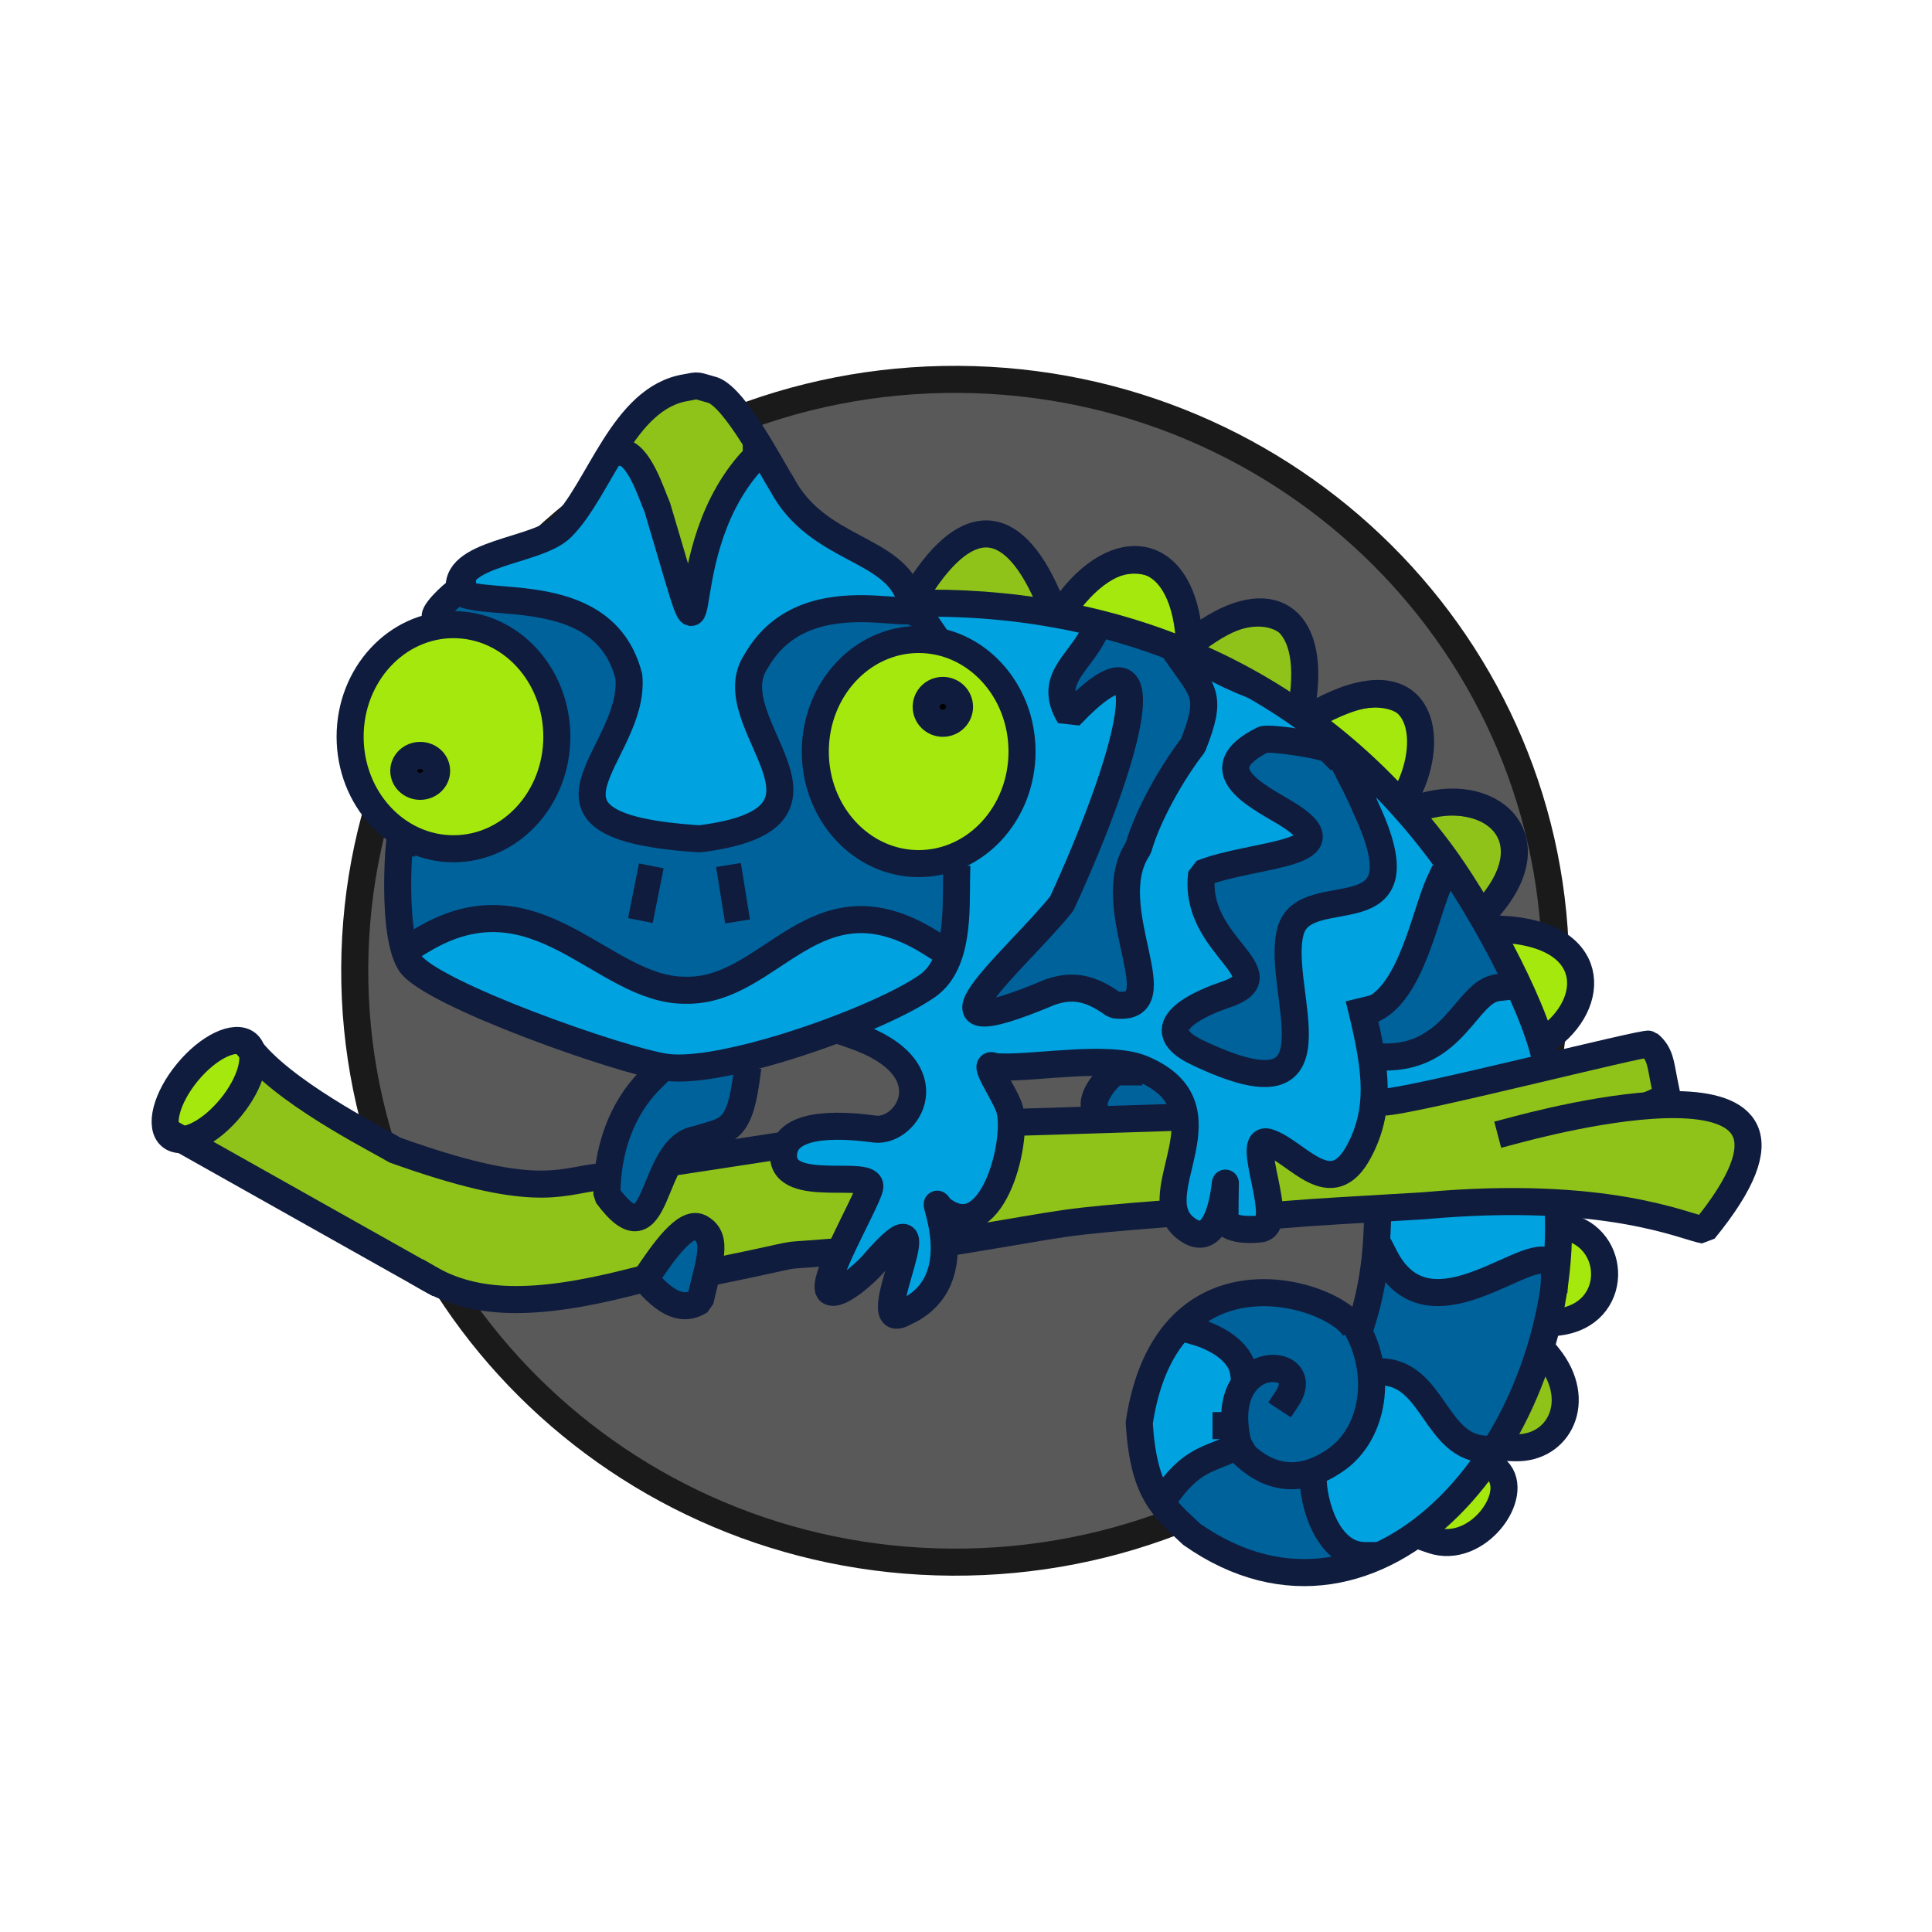
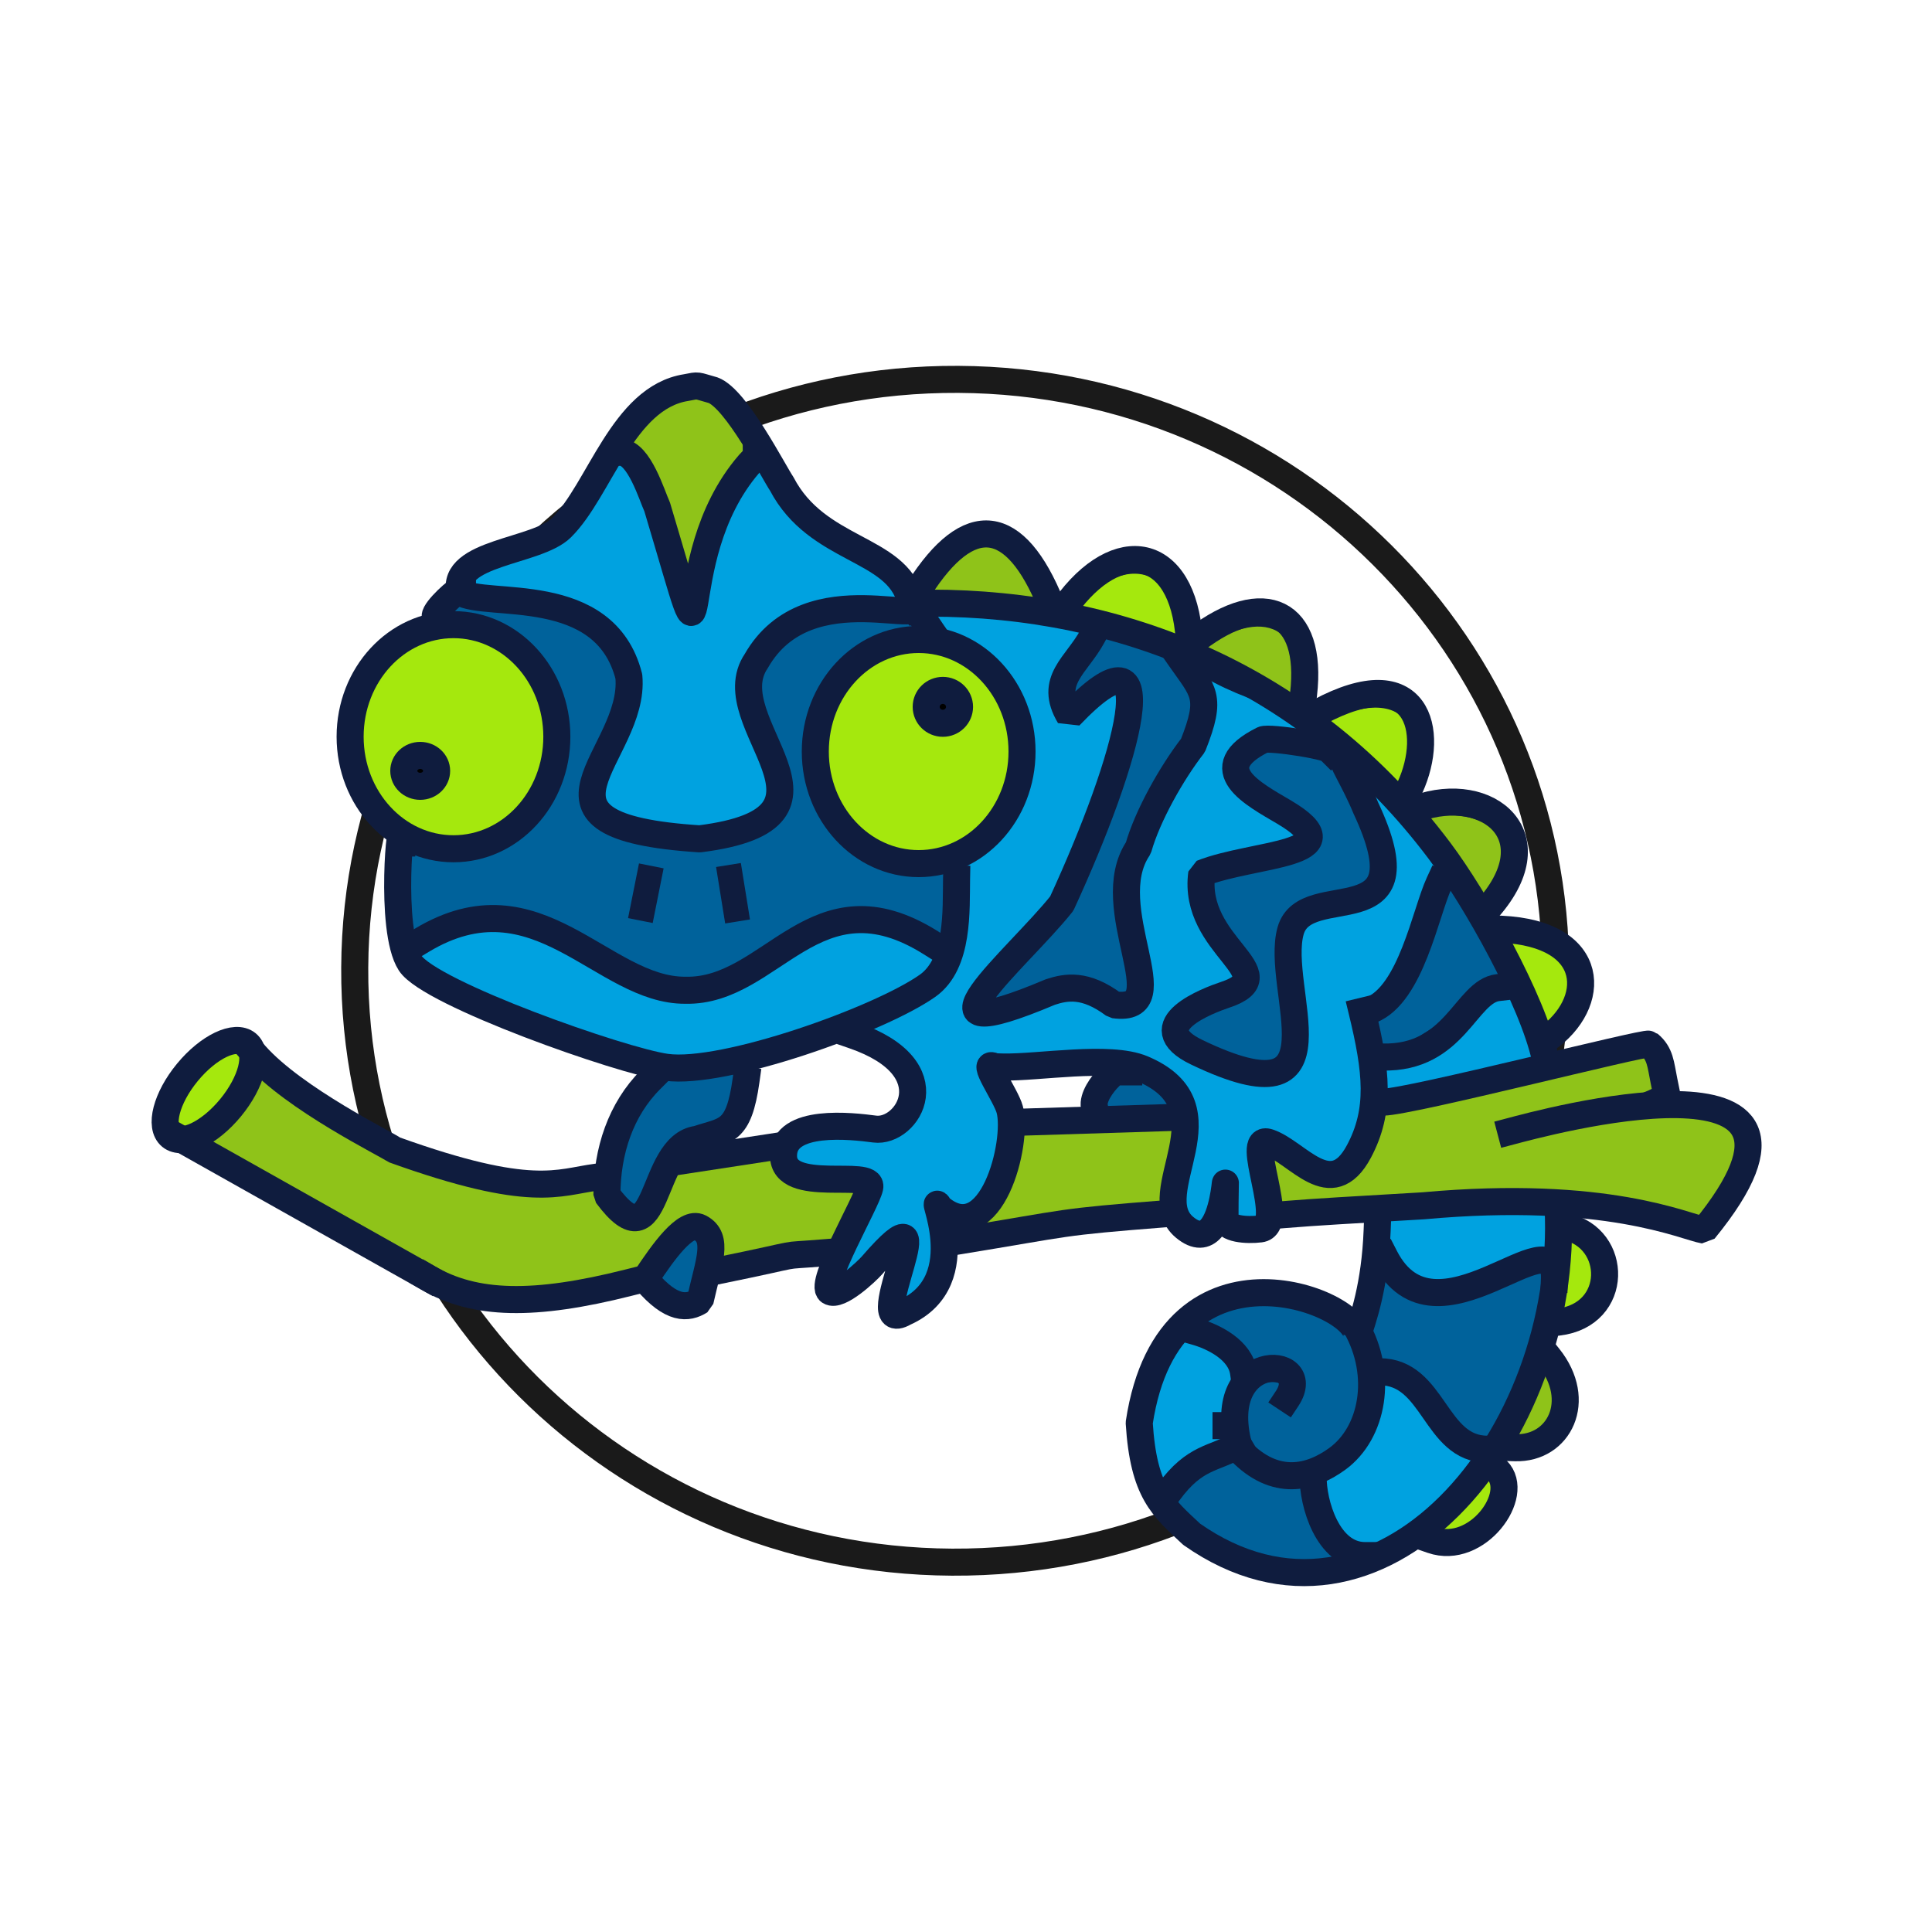
<svg xmlns="http://www.w3.org/2000/svg" width="240pt" height="240pt" viewBox="0 0 240 240" version="1.1" id="svg1">
  <style type="text/css">
+       #back-circle {
+         fill: url(#concrete);
+       }
      #lefteyegroup, #righteyegroup {
         transform-box: fill-box;
         transform-origin: center;
         animation: 2s linear 0s infinite eyespin;
         animation-play-state: paused;
      }
      #lefteyegroup:hover, #righteyegroup:hover { 
         animation-play-state: running;
      }
      @keyframes eyespin {
         from { transform: rotate(0deg) }
         to { transform: rotate(360deg) }
      }
      #stripe1 { animation: 8s linear 1s infinite stripe1pulse }
      #stripe2 { animation: 8s linear 1s infinite stripe2pulse }
      #stripe3 { animation: 8s linear 1s infinite stripe3pulse }
      #stripe4 { animation: 8s linear 1s infinite stripe4pulse }
      #stripe5 { animation: 8s linear 1s infinite stripe5pulse }
      #stripe6 { animation: 8s linear 1s infinite stripe6pulse }
      @keyframes stripe1pulse { 8% { fill: #03629c } 20% { fill: #8fc219 } 32% { fill: #03629c } }
      @keyframes stripe2pulse { 20% { fill: #03629c } 32% { fill: #8fc219 } 44% { fill: #03629c } }
      @keyframes stripe3pulse { 32% { fill: #03629c } 44% { fill: #8fc219 } 56% { fill: #03629c } }
      @keyframes stripe4pulse { 44% { fill: #03629c } 56% { fill: #8fc219 } 68% { fill: #03629c } }
      @keyframes stripe5pulse { 56% { fill: #03629c } 68% { fill: #8fc219 } 80% { fill: #03629c } }
      @keyframes stripe6pulse { 68% { fill: #03629c } 80% { fill: #8fc219 } 92% { fill: #03629c } }
   </style>
-   <defs id="defs1" />
+   <defs id="defs1">
+   </defs>
  <g id="logo" style="display:inline">
-     <ellipse id="shape0" transform="rotate(0.3086521,-8651.406,8276.95)" rx="74.59" ry="73.466" cx="74.59" cy="73.466" fill="#595959" fill-rule="evenodd" stroke="#1a1a1a" stroke-width="3.36" stroke-linecap="square" stroke-linejoin="bevel" />
+     <ellipse id="back-circle" transform="rotate(0.3086521,-8651.406,8276.95)" rx="74.59" ry="73.466" cx="74.59" cy="73.466" fill="#595959" fill-rule="evenodd" stroke="#1a1a1a" stroke-width="3.36" stroke-linecap="square" stroke-linejoin="bevel" />
    <path id="stripe6" transform="translate(148.6496,160.5667)" fill="#00629b" fill-rule="evenodd" stroke="#00629b" stroke-width="0.48" stroke-linecap="square" stroke-linejoin="bevel" d="M 5.826,9.926 C 7.617,10.751 4.575,6.003 2.773,5.202 -5.664,1.452 7.444,0 11.697,0 18.277,0 23.022,9.907 21.028,15.67 16.378,28.12 0.364,24.485 5.826,9.926" />
    <path id="stripe5" transform="translate(143.3435,179.6502)" fill="#00629b" fill-rule="evenodd" stroke="#00629b" stroke-width="0.48" stroke-linecap="square" stroke-linejoin="bevel" d="M 20.042,3.827 C 18.735,7.766 32.169,18.851 15.134,15.914 9.591,14.958 0,6.339 0,6.339 0,6.339 8.48,0.731 9.379,0 12.172,0.019 14.04,4.781 20.042,3.827 Z" />
    <path id="stripe4" transform="translate(169.2213,156.1732)" fill="#00629b" fill-rule="evenodd" stroke="#666666" stroke-width="0.48" stroke-linecap="square" stroke-linejoin="bevel" d="M 0.83,5.921 C -2.625,9.858 5.15,18.01 15.963,23.331 17.646,22.49 18.373,17.726 19.247,16.211 25.355,1.703 23.871,-3.69 13.021,3.402 7.227,5.011 4.896,1.422 2.275,0.26 -0.346,-0.903 4.285,1.985 0.83,5.921 Z" />
    <path id="shape22" transform="translate(22.35456,129.7005)" fill="#8fc319" stroke="#0f1c3e" stroke-width="0.48" stroke-linecap="square" stroke-linejoin="bevel" d="m 30.79,29.033 c 5.853,3.435 12.499,3.593 24.127,0.663 11.629,-2.93 -0.957,1.074 11.604,-1.481 12.561,-2.555 6.694,-1.726 13.756,-2.312 7.062,-0.586 1.627,0.961 16.233,-1.416 14.606,-2.377 12.162,-2.328 26.041,-3.423 13.879,-1.095 9.959,0.5 14.484,0.129 4.525,-0.371 7.987,-0.545 17.41,-1.104 22.8,-2.076 32.51,2.626 34.894,3.018 C 209.211,-1.208 168.646,9.954 165.322,10.832 161.997,11.71 184.776,6.667 184.351,4.574 183.926,2.482 183.908,1.19 182.493,0.01 182.1,-0.317 152.705,7.206 149.513,7.206 c -2.128,0 -11.152,0.644 -27.072,1.932 L 105.38,9.672 72.401,12.782 61.8,14.586 c -3.579,0.892 -6.941,1.543 -10.085,1.951 -4.716,0.612 -7.987,2.748 -25.103,-3.405 C 25.73,12.462 14.207,6.845 9.331,1.317 8.485,6.558 5.694,10.275 0,11.715 l 30.79,17.318" />
    <path id="shape11" transform="translate(56.97906,47.93766)" fill="#00a2e0" fill-rule="evenodd" stroke="#0f1c3e" stroke-width="0.48" stroke-linecap="square" stroke-linejoin="bevel" d="M 27.988,0.116 C 20.081,1.355 17.433,13.179 12.685,17.828 9.602,20.845 -1.014,20.838 0.079,25.815 3.35,27.861 18.088,24.535 21.077,36.286 c 0.92,9.879 -15.459,18.608 8.797,20.17 20.739,-2.598 1.796,-14.4 7.03,-22.084 6.523,-11.463 22.892,-3.351 19.14,-7.601 C 54.285,20.174 44.479,20.803 40.07,12.362 39.009,10.787 34.962,-0.197 31.064,0.263 27.154,0.701 29.239,-0.334 27.988,0.116 Z" />
    <path id="shape31" transform="translate(49.39966,74.21886)" fill="#00629b" fill-rule="evenodd" stroke="#0f1c3e" stroke-width="0.48" stroke-linecap="square" stroke-linejoin="bevel" d="m 0.505,30.5 c 0,-4.987 -1.665,10.741 1.049,14.925 2.454,3.784 26.267,12.18 31.82,12.938 7.172,0.978 26.46,-5.904 32.446,-10.122 3.935,-2.772 3.376,-9.304 3.607,-13.269 L 68.963,32.987 C 57.316,35.02 42.089,20.895 58.88,6.17 59.069,6.054 71.844,4.578 64.535,1.762 55.741,-0.801 40.945,5.322 43.445,10.258 42.267,12.82 56.154,31.096 35.404,30.201 34.21,30.524 21.686,29.135 24.431,21.578 34.956,9.674 25.813,-2.743 6.819,0.533 0.221,5.191 20.401,1.64 19.586,16.751 18.692,24.262 16.258,29.997 7.93,31.522 5.783,31.915 0.201,30.145 0.505,30.5 Z" />
    <ellipse id="shape4" transform="translate(50.16,93.84)" rx="2.04" ry="1.92" cx="2.04" cy="1.92" fill="none" stroke="#0f1c3e" stroke-width="0.48" stroke-linecap="square" stroke-linejoin="bevel" />
    <ellipse id="shape5" transform="matrix(-1,0,0,1,119.1956,85.7633)" rx="2.07" ry="2.043" cx="2.07" cy="2.043" fill="none" stroke="#0f1c3e" stroke-width="0.48" stroke-linecap="square" stroke-linejoin="bevel" />
    <path id="shape6" transform="translate(75.94142,48.14797)" fill="#8fc319" fill-rule="evenodd" stroke="#0f1c3e" stroke-width="0.48" stroke-linecap="square" stroke-linejoin="bevel" d="m 0,7.67 c 2.278,0 5.097,6.006 5.723,7.335 C 13.594,41.315 6.515,21.953 17.152,9.67 17.269,9.547 18.943,8.041 18.921,8.041 15.441,-5.028 3.281,0.051 0,7.67 Z" />
    <ellipse id="shape7" transform="rotate(39.51215,-163.4221,102.744)" rx="3.468" ry="7.453" cx="3.468" cy="7.453" fill="#a5e80d" stroke="#0f1c3e" stroke-width="0.48" stroke-linecap="square" stroke-linejoin="bevel" />
    <path id="shape9" transform="translate(97.33182,74.99564)" fill="#00a2e0" fill-rule="evenodd" stroke="#0f1c3e" stroke-width="0.48" stroke-linecap="square" stroke-linejoin="bevel" d="M 94.614,56.464 C 93.033,49.242 87.181,38.489 82.697,32.519 M 81.492,30.699 C 65.25,9.072 42.023,0.401 18.044,0 c -4.319,0.574 1.758,4.887 9.813,9.533 0.165,5.385 2.48,10.888 1.191,15.03 -8.525,9.037 -8.661,10.659 -6.47,13.458 C 20.087,53.109 9.707,49.718 8.198,52.549 l 2.213,1.283 c 11.852,4.093 5.005,11.975 0.907,11.429 C 8.57,64.894 0,63.883 0,68.573 c 0,4.931 11.22,1.505 10.711,3.938 -0.398,1.902 -6.363,11.99 -4.969,12.919 1.135,0.757 4.589,-2.479 5.263,-3.257 9.828,-11.339 -1.558,9.064 4.03,5.871 8.95,-4.017 2.62,-15.871 4.38,-13.011 6.38,5.316 9.786,-8.109 8.687,-12.202 -0.484,-1.802 -3.305,-6.34 -1.362,-5.291 4.379,0.11 13.745,-1.485 17.833,0.23 11.419,4.789 0.094,15.399 5.245,19.692 5.934,4.945 5.024,-13.554 5.024,-1.086 0,1.325 2.727,1.495 4.38,1.288 3.406,-0.426 -2.207,-11.833 1.049,-10.748 3.584,1.195 7.74,7.625 11.208,1.123 2.732,-5.122 2.762,-10.064 0.957,-17.492 4.948,-1.971 7.309,-12.156 8.999,-15.818 z" />
    <path id="shape111" transform="translate(153.1207,164.8432)" fill="none" stroke="#0f1c3e" stroke-width="0.48" stroke-linecap="square" stroke-linejoin="bevel" d="M 7.079,8.87 C 9.885,5.666 -3.276,4.352 0.785,15.293 5.153,19.814 9.672,18.804 13.005,16.379 17.445,13.143 18.721,5.982 15.361,0" />
    <path id="shape12" transform="translate(135.9178,132.539)" fill="none" stroke="#0f1c3e" stroke-width="0.48" stroke-linecap="square" stroke-linejoin="bevel" d="M 4.295,0.613 C 4.295,-1.604 -0.383,2.74 0.025,4.92" />
    <path id="shape19" transform="translate(75.39444,132.1939)" fill="#00629b" stroke="#0f1c3e" stroke-width="0.48" stroke-linecap="square" stroke-linejoin="bevel" d="M 17.281,2.026 C 16.358,8.611 14.768,8.146 11.208,9.332 5.185,10.113 6.658,25.223 0,16.233 0,10.809 1.73,5.614 5.411,1.934 4.696,1.296 18.222,-2.133 17.281,2.026 Z" />
    <path id="shape20" transform="translate(80.27146,152.3585)" fill="#00629b" stroke="#0f1c3e" stroke-width="0.48" stroke-linecap="square" stroke-linejoin="bevel" d="M 0.018,6.32 C 2.098,3.2 4.893,-0.789 6.662,0.136 9.102,1.412 7.775,4.412 6.699,9.246 5.152,10.218 3.162,10.402 0,6.706" />
    <path id="shape23" transform="translate(113.3951,66.50167)" fill="#8fc319" fill-rule="evenodd" stroke="#0f1c3e" stroke-width="0.48" stroke-linecap="square" stroke-linejoin="bevel" d="M 0.776,6.674 C 6.983,-3.089 13.088,-1.998 17.539,9.014 11.098,9.137 -3.516,9.293 0.776,6.674 Z" />
    <path id="shape24" transform="translate(132.904,71.02706)" fill="#a5e80d" fill-rule="evenodd" stroke="#0f1c3e" stroke-width="0.48" stroke-linecap="square" stroke-linejoin="bevel" d="M 0,5.066 C 6.587,-3.353 14.498,-1.195 14.834,10.918 11.53,8.326 0.035,7.07 0,5.066 Z" />
    <path id="shape25" transform="translate(147.5821,77.59555)" fill="#8fc319" fill-rule="evenodd" stroke="#0f1c3e" stroke-width="0.48" stroke-linecap="square" stroke-linejoin="bevel" d="M 1.02,3.319 C 9.347,-3.036 15.234,-0.047 14.02,10.42 11.639,11.105 -4.108,4.746 1.02,3.319 Z" />
    <path id="shape26" transform="translate(163.3827,87.66495)" fill="#a5e80d" fill-rule="evenodd" stroke="#0f1c3e" stroke-width="0.48" stroke-linecap="square" stroke-linejoin="bevel" d="M 0.165,2.304 C 12.473,-4.298 14.64,4.691 11.465,11.653 9.159,11.101 -1.441,5.194 0.165,2.304 Z" />
    <path id="shape27" transform="translate(175.7124,101.0276)" fill="#8fc319" fill-rule="evenodd" stroke="#0f1c3e" stroke-width="0.48" stroke-linecap="square" stroke-linejoin="bevel" d="M 0,0.791 C 8.915,-2.37 16.97,4.357 8.521,13.545 6.825,10.824 1.637,3.711 0,0.791 Z" />
    <path id="shape28" transform="translate(186.0874,116.5821)" fill="#a5e80d" fill-rule="evenodd" stroke="#0f1c3e" stroke-width="0.48" stroke-linecap="square" stroke-linejoin="bevel" d="M 0.06,0 C 12.124,0.548 12.082,9.244 5.655,13.692 4.576,10.82 -0.613,2.002 0.06,0 Z" />
    <path id="shape29" transform="translate(193.3806,153.5363)" fill="#a5e80d" fill-rule="evenodd" stroke="#0f1c3e" stroke-width="0.48" stroke-linecap="square" stroke-linejoin="bevel" d="M 1.123,0 C 7.632,1.408 7.794,11.085 0.203,11.852 -0.392,7.43 0.444,4.859 1.123,0 Z" />
    <path id="shape30" transform="translate(187.9195,169.2916)" fill="#8fc319" fill-rule="evenodd" stroke="#0f1c3e" stroke-width="0.48" stroke-linecap="square" stroke-linejoin="bevel" d="M 4.468,0 C 8.778,5.396 5.775,11.402 0.309,11.245 -0.954,6.962 1.9,3.731 4.468,0 Z" />
    <path id="shape311" transform="translate(177.8854,183.0192)" fill="#a5e80d" fill-rule="evenodd" stroke="#0f1c3e" stroke-width="0.48" stroke-linecap="square" stroke-linejoin="bevel" d="M 8.098,0 C 11.103,3.014 5.605,10.607 0,8.668 0.811,4.346 5.249,1.752 8.098,0 Z" />
    <path id="shape32" transform="translate(170.8337,149.6954)" fill="#00a2e0" stroke="#0f1c3e" stroke-width="0.48" stroke-linecap="square" stroke-linejoin="bevel" d="M 21.977,9.185 C 22.284,0.744 7.387,18.676 1.199,6.461 0.717,7.752 0,2.491 0,1.402 3.948,-0.332 19.063,-0.058 20.061,0.164 c 6.037,0 0.821,5.898 1.916,9.021 z" />
    <path id="shape33" transform="translate(152.3041,177.1)" fill="none" stroke="#0f1c3e" stroke-width="0.48" stroke-linecap="square" stroke-linejoin="bevel" d="M 0,0" />
    <path id="shape36" transform="translate(163.1242,170.3574)" fill="#00a2e0" stroke="#0f1c3e" stroke-width="0.48" stroke-linecap="square" stroke-linejoin="bevel" d="m 6.443,22.839 c -4.658,0 -6.5,-6.578 -6.441,-9.828 C 2.22,12.108 9.397,8.664 8.246,0 15.076,0 15.067,9.625 21.644,9.625 23.734,12.336 10.354,23.29 6.443,22.839 Z" />
    <path id="shape38" transform="translate(141.61,165.378)" fill="#00a2e0" stroke="#0f1c3e" stroke-width="0.48" stroke-linecap="square" stroke-linejoin="bevel" d="M 6.848,0.017 C 9.157,0.661 13.514,2.782 13.914,5.581 10.51,9.705 11.519,12.705 12.826,15.119 9.768,16.918 6.86,15.485 3.572,19.985 -2.439,24.422 -0.541,-0.753 6.848,0.017 Z" />
    <path id="stripe1" transform="translate(121.2157,78.77262)" fill="#00629b" fill-rule="evenodd" stroke="#0f1c3e" stroke-width="0.48" stroke-linecap="square" stroke-linejoin="bevel" d="M 14.507,0.237 C 12.52,3.924 8.992,5.732 11.654,10.193 24.058,-2.819 18.983,15.454 10.679,33.473 5.174,40.392 -9.521,52.387 9.261,44.46 11.205,43.828 13.578,43.358 17.175,46.043 25.244,47.171 15.163,33.975 20.193,26.572 21.324,22.578 24.339,17.221 26.984,13.818 29.416,7.682 27.524,6.44 24.547,2.17 21.67,-0.891 16.273,0.157 14.507,0.237 Z" />
    <path id="stripe2" transform="translate(145.9894,91.82263)" fill="#00629b" fill-rule="evenodd" stroke="#0f1c3e" stroke-width="0.48" stroke-linecap="square" stroke-linejoin="bevel" d="M 19.363,1.523 C 19.92,0.966 11.654,-0.309 10.897,0.069 3.647,3.694 9.742,6.823 13.511,9.05 22.634,14.441 9.628,14.125 3.296,16.669 2.06,25.74 13.904,29.187 6.186,31.76 4.187,32.426 -4.245,35.578 2.689,38.901 21.772,48.044 12.269,31.036 14.339,23.791 16.234,17.158 31.394,25 23.67,8.535 22.273,5.122 20.304,2.217 20.983,2.443 21.661,2.669 18.806,2.08 19.363,1.523 Z" />
    <path id="shape8" transform="translate(50.29709,114.1049)" fill="#00a2e0" fill-rule="evenodd" stroke="#0f1c3e" stroke-width="0.48" stroke-linecap="square" stroke-linejoin="bevel" d="M 2.093,2.705 C 3.155,1.255 -1.257,4.411 0.361,5.489 9.249,11.415 22.154,16.852 32.532,18.927 47.583,19.34 76.089,4.322 65.347,3.018 50.919,-6.046 45.635,9.143 34.87,8.907 24.514,8.996 16.474,-5.968 2.093,2.705 Z" />
    <path id="shape10" transform="translate(135.9699,131.8091)" fill="#00629b" fill-rule="evenodd" stroke="#0f1c3e" stroke-width="0.48" stroke-linecap="square" stroke-linejoin="bevel" d="M 4.474,0 1.462,1.656 0.224,5.235 0,6.339 9.933,6.413 10.381,5.474 7.979,2.043 Z" />
    <path id="stripe3" transform="translate(170.05,108.1341)" fill="#00629b" fill-rule="evenodd" stroke="#0f1c3e" stroke-width="0.48" stroke-linecap="square" stroke-linejoin="bevel" d="M 1.344,24.388 C -1.994,16.339 4.163,17.381 6.59,9.086 9.016,-11.479 13.441,8.719 16.617,12.821 c 0.864,2.102 -0.341,5.632 -1.44,2.929 -4.014,0.499 -4.762,9.016 -13.832,8.638 z" />
    <path id="shape14" transform="translate(170.4974,122.7411)" fill="#00a2e0" fill-rule="evenodd" stroke="#0f1c3e" stroke-width="0.48" stroke-linecap="square" stroke-linejoin="bevel" d="M 17.599,0.082 C 15.497,0.082 0,9.319 0,10.992 0,17.198 17.657,11.159 21.582,8.979 22.174,8.649 17.599,-0.242 17.599,0.082 Z" />
    <path id="shape02" transform="translate(57.04089,47.94652)" fill="none" stroke="#0f1c3e" stroke-width="3.36" stroke-linecap="square" stroke-linejoin="bevel" d="M 28.2,0.2 C 20.293,1.438 17.433,12.98 12.685,17.628 9.602,20.646 -1.014,20.638 0.079,25.615 3.35,27.662 18.088,24.335 21.077,36.087 c 0.92,9.879 -15.459,18.608 8.797,20.17 20.739,-2.598 1.796,-14.4 7.03,-22.084 6.523,-11.463 22.892,-3.351 19.14,-7.601 C 54.285,19.974 44.479,20.604 40.07,12.162 39.072,10.703 34.423,1.586 31.544,0.525 29.343,-0.084 29.854,-0.122 28.2,0.2 Z" />
    <path id="shape210" transform="translate(49.39966,103.7523)" fill="none" stroke="#0f1c3e" stroke-width="3.36" stroke-linecap="square" stroke-linejoin="bevel" d="m 0.505,0.967 c 0,-4.987 -1.665,10.741 1.049,14.925 2.454,3.784 26.267,12.18 31.82,12.938 7.172,0.978 26.46,-5.904 32.446,-10.122 3.935,-2.772 3.533,-9.513 3.607,-13.269" />
    <g id="lefteyegroup">
      <ellipse id="lefteye" transform="translate(43.49289,77.59582)" rx="12.84" ry="13.92" cx="12.84" cy="13.92" fill="#a5e80d" stroke="#0f1c3e" stroke-width="0.48" stroke-linecap="square" stroke-linejoin="bevel" />
      <ellipse id="leftpupil" transform="translate(50.16,93.84)" rx="2.04" ry="1.92" cx="2.04" cy="1.92" fill="#000000" stroke="#0f1c3e" stroke-width="3.36" stroke-linecap="square" stroke-linejoin="bevel" />
    </g>
    <g id="righteyegroup">
      <ellipse id="righteye" transform="translate(101.28,79.44)" rx="12.84" ry="13.92" cx="12.84" cy="13.92" fill="#a5e80d" fill-rule="evenodd" stroke="#0f1c3e" stroke-width="0.48" stroke-linecap="square" stroke-linejoin="bevel" />
      <ellipse id="rightpupil" transform="matrix(-1,0,0,1,119.1956,85.7633)" rx="2.07" ry="2.043" cx="2.07" cy="2.043" fill="#000000" stroke="#0f1c3e" stroke-width="3.36" stroke-linecap="square" stroke-linejoin="bevel" />
    </g>
    <path id="shape51" transform="translate(77.10599,56.18884)" fill="none" stroke="#0f1c3e" stroke-width="3.36" stroke-linecap="square" stroke-linejoin="bevel" d="M 0,0 C 2.278,0 3.901,5.444 4.527,6.773 12.399,33.084 5.32,13.722 15.956,1.439 16.073,1.315 16.862,0.48 16.84,0.48" />
    <path id="shape61" transform="translate(115.5332,74.92362)" fill="none" stroke="#0f1c3e" stroke-width="3.36" stroke-linecap="square" stroke-linejoin="bevel" d="m 0,0 c 23.782,0 47.047,9.143 63.291,30.771 4.484,5.97 11.541,18.543 13.122,25.765" />
    <ellipse id="shape71" transform="rotate(39.51215,-163.4221,102.744)" rx="3.468" ry="7.453" cx="3.468" cy="7.453" fill="none" stroke="#0f1c3e" stroke-width="3.36" stroke-linecap="square" stroke-linejoin="bevel" />
    <path id="shape81" transform="translate(31.68531,131.0176)" fill="none" stroke="#0f1c3e" stroke-width="3.36" stroke-linecap="square" stroke-linejoin="bevel" d="m 0,0 c 4.876,5.528 16.4,11.145 17.281,11.815 17.115,6.153 20.387,4.016 25.103,3.405" />
    <path id="shape91" transform="translate(97.33182,128.6321)" fill="none" stroke="#0f1c3e" stroke-width="3.36" stroke-linecap="square" stroke-linejoin="bevel" d="M 8.723,0 C 20.576,4.093 15.416,12.17 11.318,11.624 8.57,11.258 0,10.246 0,14.937 c 0,4.931 11.22,1.505 10.711,3.938 -0.398,1.902 -6.363,11.99 -4.969,12.919 1.135,0.757 4.589,-2.479 5.263,-3.257 9.828,-11.339 -1.558,9.064 4.03,5.871 8.95,-4.017 2.62,-15.871 4.38,-13.011 6.38,5.316 9.786,-8.109 8.687,-12.202 C 27.619,7.392 24.301,2.845 26.244,3.895" />
    <path id="shape101" transform="translate(124.5695,125.6253)" fill="none" stroke="#0f1c3e" stroke-width="3.36" stroke-linecap="square" stroke-linejoin="bevel" d="m 0,6.92 c 4.379,0.109 13.248,-1.494 17.336,0.221 11.419,4.789 0.094,15.399 5.245,19.692 5.934,4.945 5.024,-13.554 5.024,-1.086 0,1.325 2.728,1.495 4.38,1.288 3.406,-0.426 -2.207,-11.833 1.049,-10.748 3.584,1.195 7.74,7.625 11.208,1.123 C 46.974,12.288 46.434,7.429 44.629,0" />
    <path id="shape112" transform="translate(141.5173,149.8649)" fill="none" stroke="#0f1c3e" stroke-width="3.36" stroke-linecap="square" stroke-linejoin="bevel" d="M 29.557,2.981 C 29.29,9.855 27.826,13.958 26.98,16.471 28.43,12.246 3.772,1.872 0,26.887 0.537,35.498 2.912,37.357 6.515,40.727 29.668,56.977 53.516,28.734 52.028,0" />
    <path id="shape121" transform="translate(153.3774,164.8432)" fill="none" stroke="#0f1c3e" stroke-width="3.36" stroke-linecap="square" stroke-linejoin="bevel" d="M 6.506,8.901 C 10.205,3.325 -3.049,2.778 0.663,15.368 5.032,19.889 9.416,18.804 12.748,16.379 17.189,13.143 18.465,5.982 15.104,0" />
    <path id="shape131" transform="translate(135.9178,132.539)" fill="none" stroke="#0f1c3e" stroke-width="3.36" stroke-linecap="square" stroke-linejoin="bevel" d="M 4.295,0.613 C 4.295,-1.604 -0.383,2.74 0.025,4.92" />
    <path id="shape141" transform="translate(84.15467,142.5581)" fill="none" stroke="#0f1c3e" stroke-width="3.36" stroke-linecap="square" stroke-linejoin="miter" stroke-miterlimit="2" d="M 0,1.728 11.307,0" />
    <path id="shape151" transform="translate(127.735,138.839)" fill="none" stroke="#0f1c3e" stroke-width="3.36" stroke-linecap="square" stroke-linejoin="miter" stroke-miterlimit="2" d="M 0,0.534 17.06,0" />
    <path id="shape16" transform="translate(22.35456,141.4155)" fill="none" stroke="#0f1c3e" stroke-width="3.36" stroke-linecap="square" stroke-linejoin="miter" stroke-miterlimit="2" d="M 0,0 30.79,17.318" />
    <path id="shape17" transform="translate(171.8674,129.7005)" fill="none" stroke="#0f1c3e" stroke-width="3.36" stroke-linecap="square" stroke-linejoin="bevel" d="m 0,7.206 c 3.192,0 32.587,-7.523 32.98,-7.196 C 34.395,1.19 34.413,2.482 34.839,4.574" />
    <path id="shape18" transform="translate(159.3896,137.2178)" fill="none" stroke="#0f1c3e" stroke-width="3.36" stroke-linecap="square" stroke-linejoin="bevel" d="M 28.287,3.314 C 31.611,2.436 72.176,-8.725 52.304,15.589 49.919,15.197 40.21,10.495 17.41,12.571 7.987,13.13 4.525,13.305 0,13.675" />
    <path id="shape191" transform="translate(53.14419,158.7333)" fill="none" stroke="#0f1c3e" stroke-width="3.36" stroke-linecap="square" stroke-linejoin="bevel" d="M 0,0 C 5.853,3.435 13.25,3.548 24.879,0.617" />
    <path id="shape201" transform="translate(75.39444,134.1277)" fill="none" stroke="#0f1c3e" stroke-width="3.36" stroke-linecap="square" stroke-linejoin="bevel" d="M 5.411,0 C 1.73,3.681 0,8.875 0,14.3 6.658,23.289 5.185,8.179 11.208,7.398 c 3.56,-1.187 5.15,-0.721 6.073,-7.306" />
    <path id="shape211" transform="translate(80.27146,152.3585)" fill="none" stroke="#0f1c3e" stroke-width="3.36" stroke-linecap="square" stroke-linejoin="bevel" d="M 0.018,6.32 C 2.098,3.2 4.893,-0.789 6.662,0.136 9.102,1.412 7.775,4.412 6.699,9.246 5.152,10.218 3.162,10.402 0,6.706" />
    <path id="shape221" transform="rotate(12.21151,-669.5233,496.9638)" fill="none" stroke="#0f1c3e" stroke-width="3.36" stroke-linecap="square" stroke-linejoin="miter" stroke-miterlimit="2" d="M 0,5.169 C 11.736,0.014 6.177,2.066 12.955,0" />
    <path id="shape231" transform="translate(118.8643,150.7645)" fill="none" stroke="#0f1c3e" stroke-width="3.36" stroke-linecap="square" stroke-linejoin="bevel" d="M 0,3.423 C 14.606,1.046 12.163,1.095 26.041,0" />
    <path id="shape241" transform="translate(114.1713,66.3281)" fill="none" stroke="#0f1c3e" stroke-width="3.36" stroke-linecap="square" stroke-linejoin="bevel" d="M 0,6.847 C 6.206,-2.916 11.946,-2.215 16.398,8.798" />
    <path id="shape251" transform="translate(132.9433,69.50812)" fill="none" stroke="#0f1c3e" stroke-width="3.36" stroke-linecap="square" stroke-linejoin="bevel" d="M 0,5.066 C 6.587,-3.353 14.498,-1.195 14.834,10.918" />
    <path id="shape261" transform="translate(148.6417,76.00816)" fill="none" stroke="#0f1c3e" stroke-width="3.36" stroke-linecap="square" stroke-linejoin="bevel" d="M 0,3.388 C 8.327,-2.967 14.502,-0.216 13.288,10.252" />
    <path id="shape271" transform="translate(163.8617,86.146)" fill="none" stroke="#0f1c3e" stroke-width="3.36" stroke-linecap="square" stroke-linejoin="bevel" d="M 0,2.304 C 12.308,-4.298 14.475,4.691 11.3,11.653" />
    <path id="shape281" transform="translate(176.0267,99.63961)" fill="none" stroke="#0f1c3e" stroke-width="3.36" stroke-linecap="square" stroke-linejoin="bevel" d="M 0,0.791 C 8.915,-2.37 16.97,4.357 8.521,13.545" />
    <path id="shape291" transform="translate(186.4616,115.4298)" fill="none" stroke="#0f1c3e" stroke-width="3.36" stroke-linecap="square" stroke-linejoin="bevel" d="M 0,0 C 12.064,0.548 12.022,9.244 5.595,13.692" />
    <path id="shape301" transform="translate(193.5839,152.3841)" fill="none" stroke="#0f1c3e" stroke-width="3.36" stroke-linecap="square" stroke-linejoin="bevel" d="M 0.92,0 C 7.427,1.386 7.581,10.951 0,11.852" />
    <path id="shape312" transform="translate(188.2284,168.5976)" fill="none" stroke="#0f1c3e" stroke-width="3.36" stroke-linecap="square" stroke-linejoin="bevel" d="M 4.159,0 C 8.469,5.396 5.467,11.402 0,11.245" />
    <path id="shape321" transform="translate(177.8854,182.6394)" fill="none" stroke="#0f1c3e" stroke-width="3.36" stroke-linecap="square" stroke-linejoin="bevel" d="M 8.098,0 C 11.103,3.014 5.605,10.607 0,8.668" />
    <path id="shape341" transform="translate(172.033,156.1568)" fill="none" stroke="#0f1c3e" stroke-width="3.36" stroke-linecap="square" stroke-linejoin="bevel" d="M 0,0 C 6.273,12.214 21.374,-5.717 21.063,2.724" />
    <path id="shape35" transform="translate(152.3041,177.1)" fill="none" stroke="#0f1c3e" stroke-width="3.36" stroke-linecap="square" stroke-linejoin="bevel" d="M 0,0" />
    <path id="shape361" transform="translate(171.722,122.6838)" fill="none" stroke="#0f1c3e" stroke-width="3.36" stroke-linecap="square" stroke-linejoin="bevel" d="M 0,8.623 C 9.07,8.852 10.351,0.461 14.365,0" />
    <path id="shape37" transform="translate(170.3399,109.7247)" fill="none" stroke="#0f1c3e" stroke-width="3.36" stroke-linecap="square" stroke-linejoin="bevel" d="M 0,15.735 C 4.948,13.764 6.739,3.662 8.429,0" />
    <path id="shape381" transform="translate(171.3705,170.4011)" fill="none" stroke="#0f1c3e" stroke-width="3.36" stroke-linecap="square" stroke-linejoin="bevel" d="M 0,0 C 6.829,0 6.821,9.625 13.398,9.625" />
    <path id="shape391" transform="translate(163.1242,183.4124)" fill="none" stroke="#0f1c3e" stroke-width="3.36" stroke-linecap="square" stroke-linejoin="bevel" d="M 6.443,9.827 C 1.784,9.827 -0.057,3.249 0.001,0" />
    <path id="shape401" transform="translate(145.1818,179.4924)" fill="none" stroke="#0f1c3e" stroke-width="3.36" stroke-linecap="square" stroke-linejoin="bevel" d="M 0,5.871 C 3.288,1.37 5.629,1.799 8.687,0" />
    <path id="shape411" transform="translate(148.4577,165.3953)" fill="none" stroke="#0f1c3e" stroke-width="3.36" stroke-linecap="square" stroke-linejoin="bevel" d="M 0,0 C 2.309,0.644 5.618,2.299 6.018,5.098" />
    <path id="shape42" transform="translate(121.2157,79.00921)" fill="none" stroke="#0f1c3e" stroke-width="3.36" stroke-linecap="square" stroke-linejoin="bevel" d="M 14.507,0 C 12.52,3.687 8.992,5.495 11.654,9.956 24.058,-3.055 18.983,15.218 10.679,33.237 5.174,40.155 -9.521,52.15 9.261,44.224 c 1.944,-0.633 4.316,-1.102 7.914,1.583 8.069,1.128 -2.012,-12.068 3.018,-19.471 1.13,-3.994 4.145,-9.351 6.791,-12.754 2.431,-6.137 1.336,-6.612 -1.641,-10.882" />
    <path id="shape43" transform="translate(145.9894,91.82263)" fill="none" stroke="#0f1c3e" stroke-width="3.36" stroke-linecap="square" stroke-linejoin="bevel" d="M 19.363,1.523 C 19.92,0.966 11.654,-0.309 10.897,0.069 3.647,3.694 9.742,6.823 13.511,9.05 22.634,14.441 9.628,14.125 3.296,16.669 2.06,25.74 13.904,29.187 6.186,31.76 4.187,32.426 -4.245,35.578 2.689,38.901 21.772,48.044 12.269,31.036 14.339,23.791 16.234,17.158 31.394,25 23.67,8.535 22.273,5.122 20.304,2.217 20.983,2.443" />
    <path id="shape021" transform="translate(52.38963,114.1049)" fill="none" stroke="#0f1c3e" stroke-width="3.36" stroke-linecap="square" stroke-linejoin="bevel" d="M 0,2.705 C 14.382,-5.968 22.422,8.996 32.777,8.907 43.543,9.143 48.827,-6.046 63.254,3.018" />
    <path id="shape44" transform="translate(113.0486,75.35089)" fill="none" stroke="#0f1c3e" stroke-width="3.36" stroke-linecap="square" stroke-linejoin="bevel" d="M 0,0.04 C 0.436,-0.396 2.561,2.903 2.691,3.091" />
    <path id="shape45" transform="translate(54.05304,73.09082)" fill="none" stroke="#0f1c3e" stroke-width="3.36" stroke-linecap="square" stroke-linejoin="bevel" d="M 0,3.457 C 0,2.647 2.865,0 3.397,0" />
    <path id="shape47" transform="rotate(-4.985967,1293.692,-858.8418)" fill="none" stroke="#0f1c3e" stroke-width="3.12" stroke-linecap="square" stroke-linejoin="miter" stroke-miterlimit="2" d="M 1.067,0 0,3.652" />
    <path id="shape48" transform="rotate(3.041661,-2007.268,1763.398)" fill="none" stroke="#0f1c3e" stroke-width="3.12" stroke-linecap="square" stroke-linejoin="miter" stroke-miterlimit="2" d="M 0,0 0.842,3.893" />
    <circle id="shape49" transform="translate(38.88,-6.48)" cx="0.12" cy="0.12" fill="none" stroke="#999999" stroke-width="3.12" stroke-linecap="square" stroke-linejoin="bevel" r="0.12" />
    <ellipse id="lefteyeoutline" transform="translate(43.49289,77.59582)" rx="12.84" ry="13.92" cx="12.84" cy="13.92" fill="none" stroke="#0f1c3e" stroke-width="3.36" stroke-linecap="square" stroke-linejoin="bevel" />
    <ellipse id="righteyeoutline" transform="translate(101.28,79.44)" rx="12.84" ry="13.92" cx="12.84" cy="13.92" fill="none" stroke="#0f1c3e" stroke-width="3.36" stroke-linecap="square" stroke-linejoin="bevel" />
  </g>
</svg>
